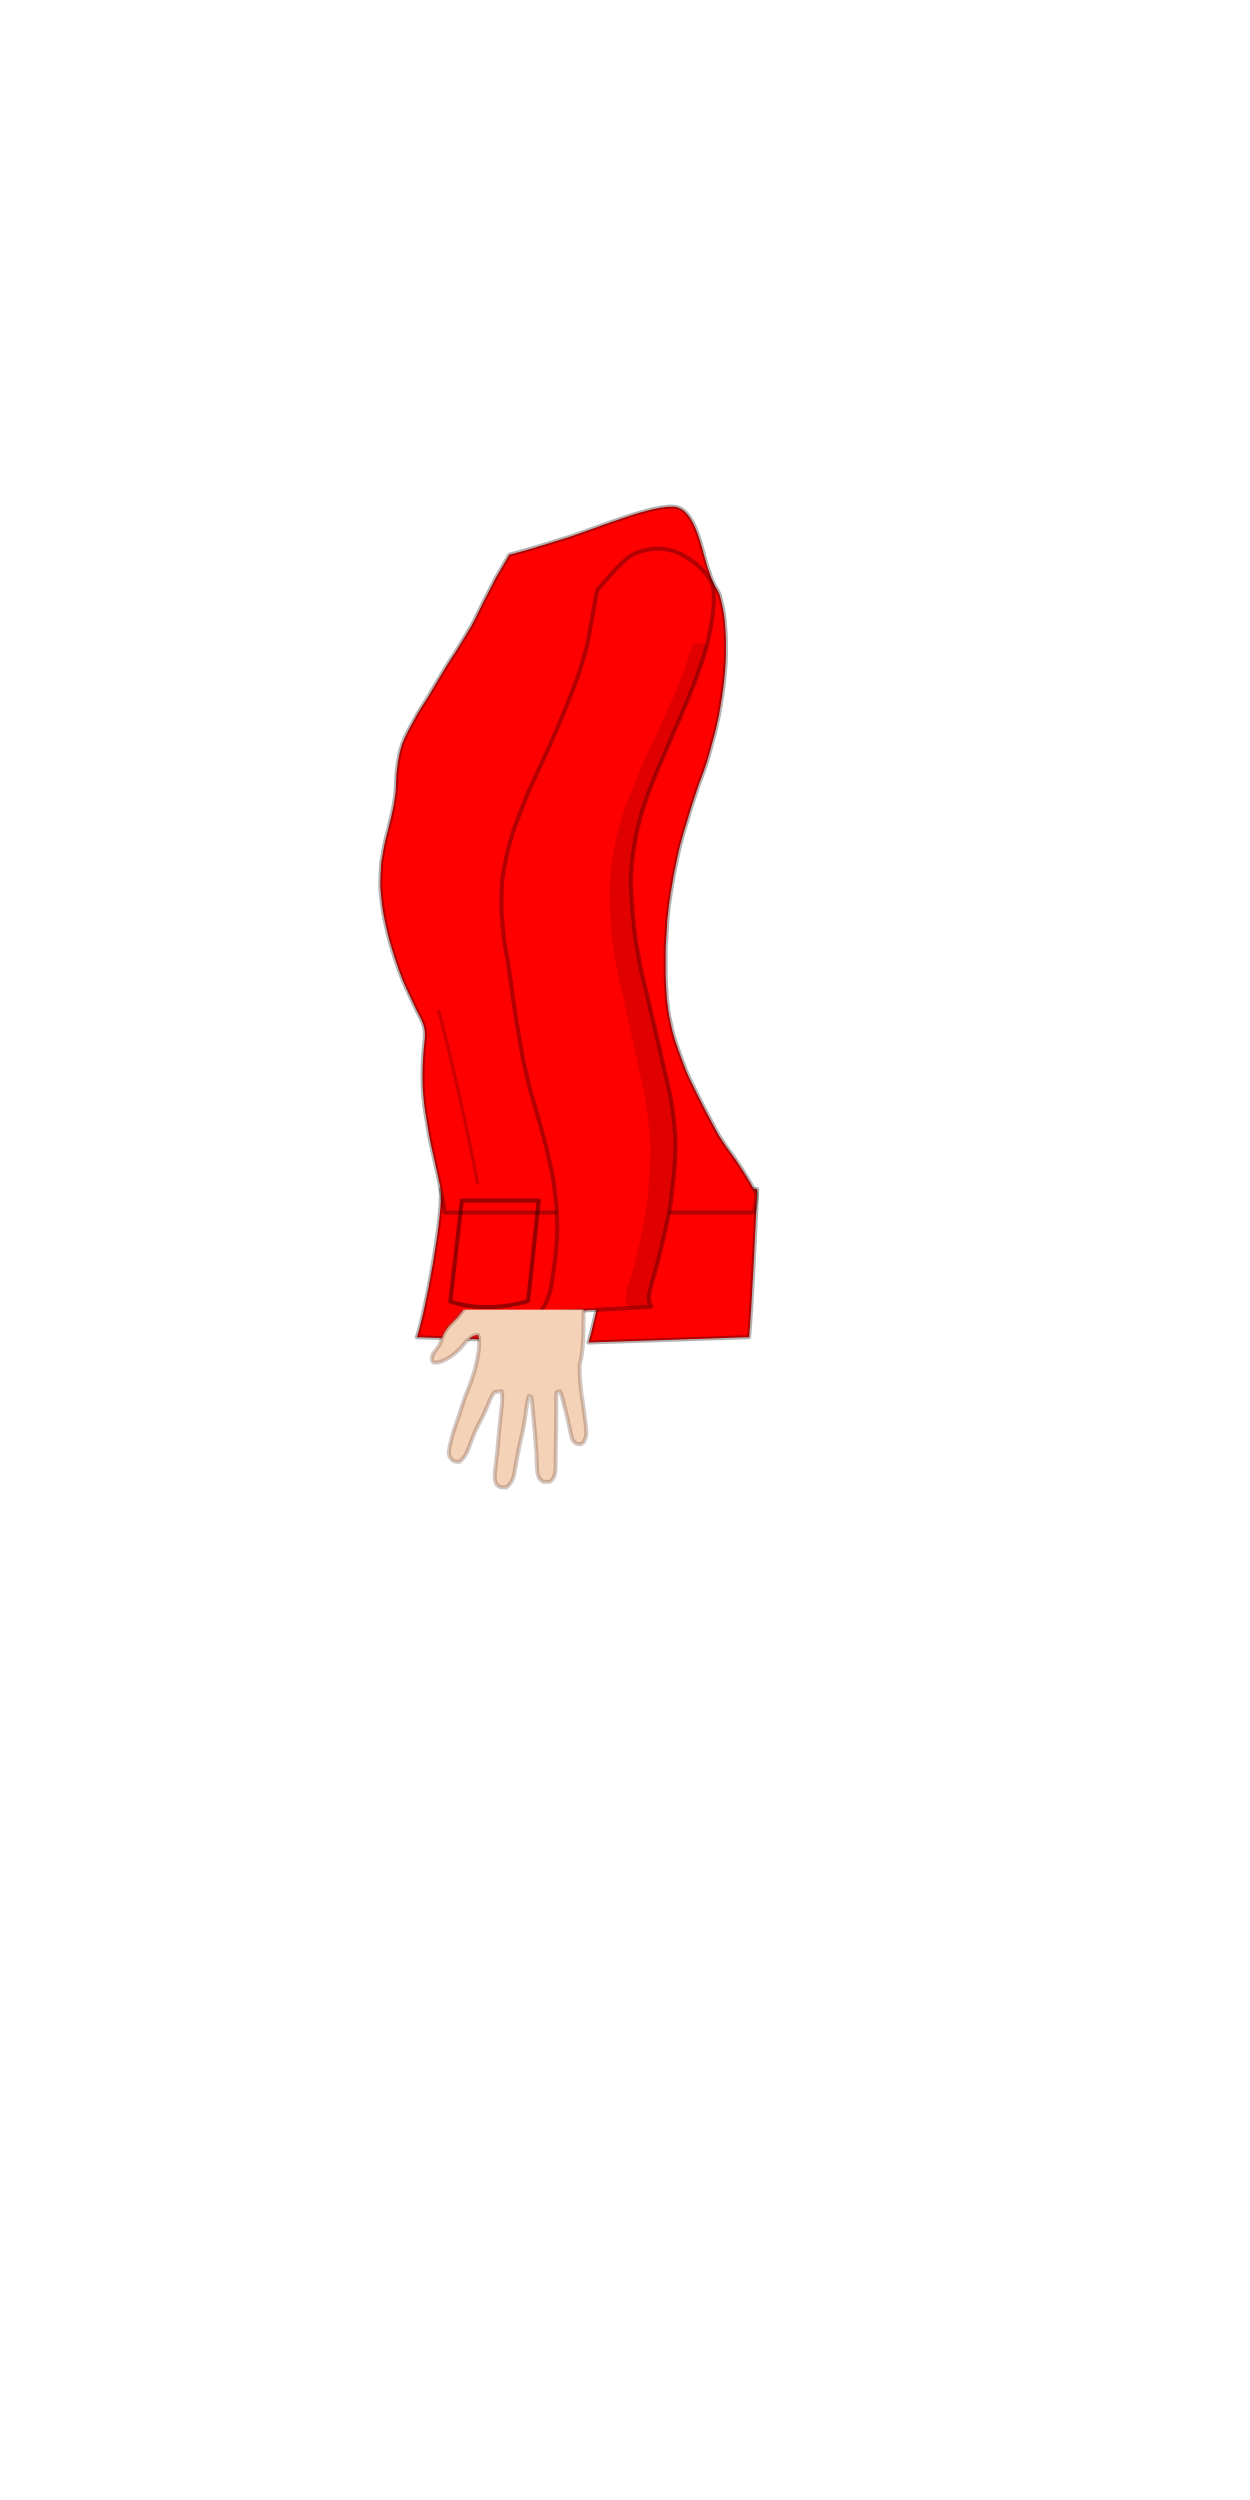
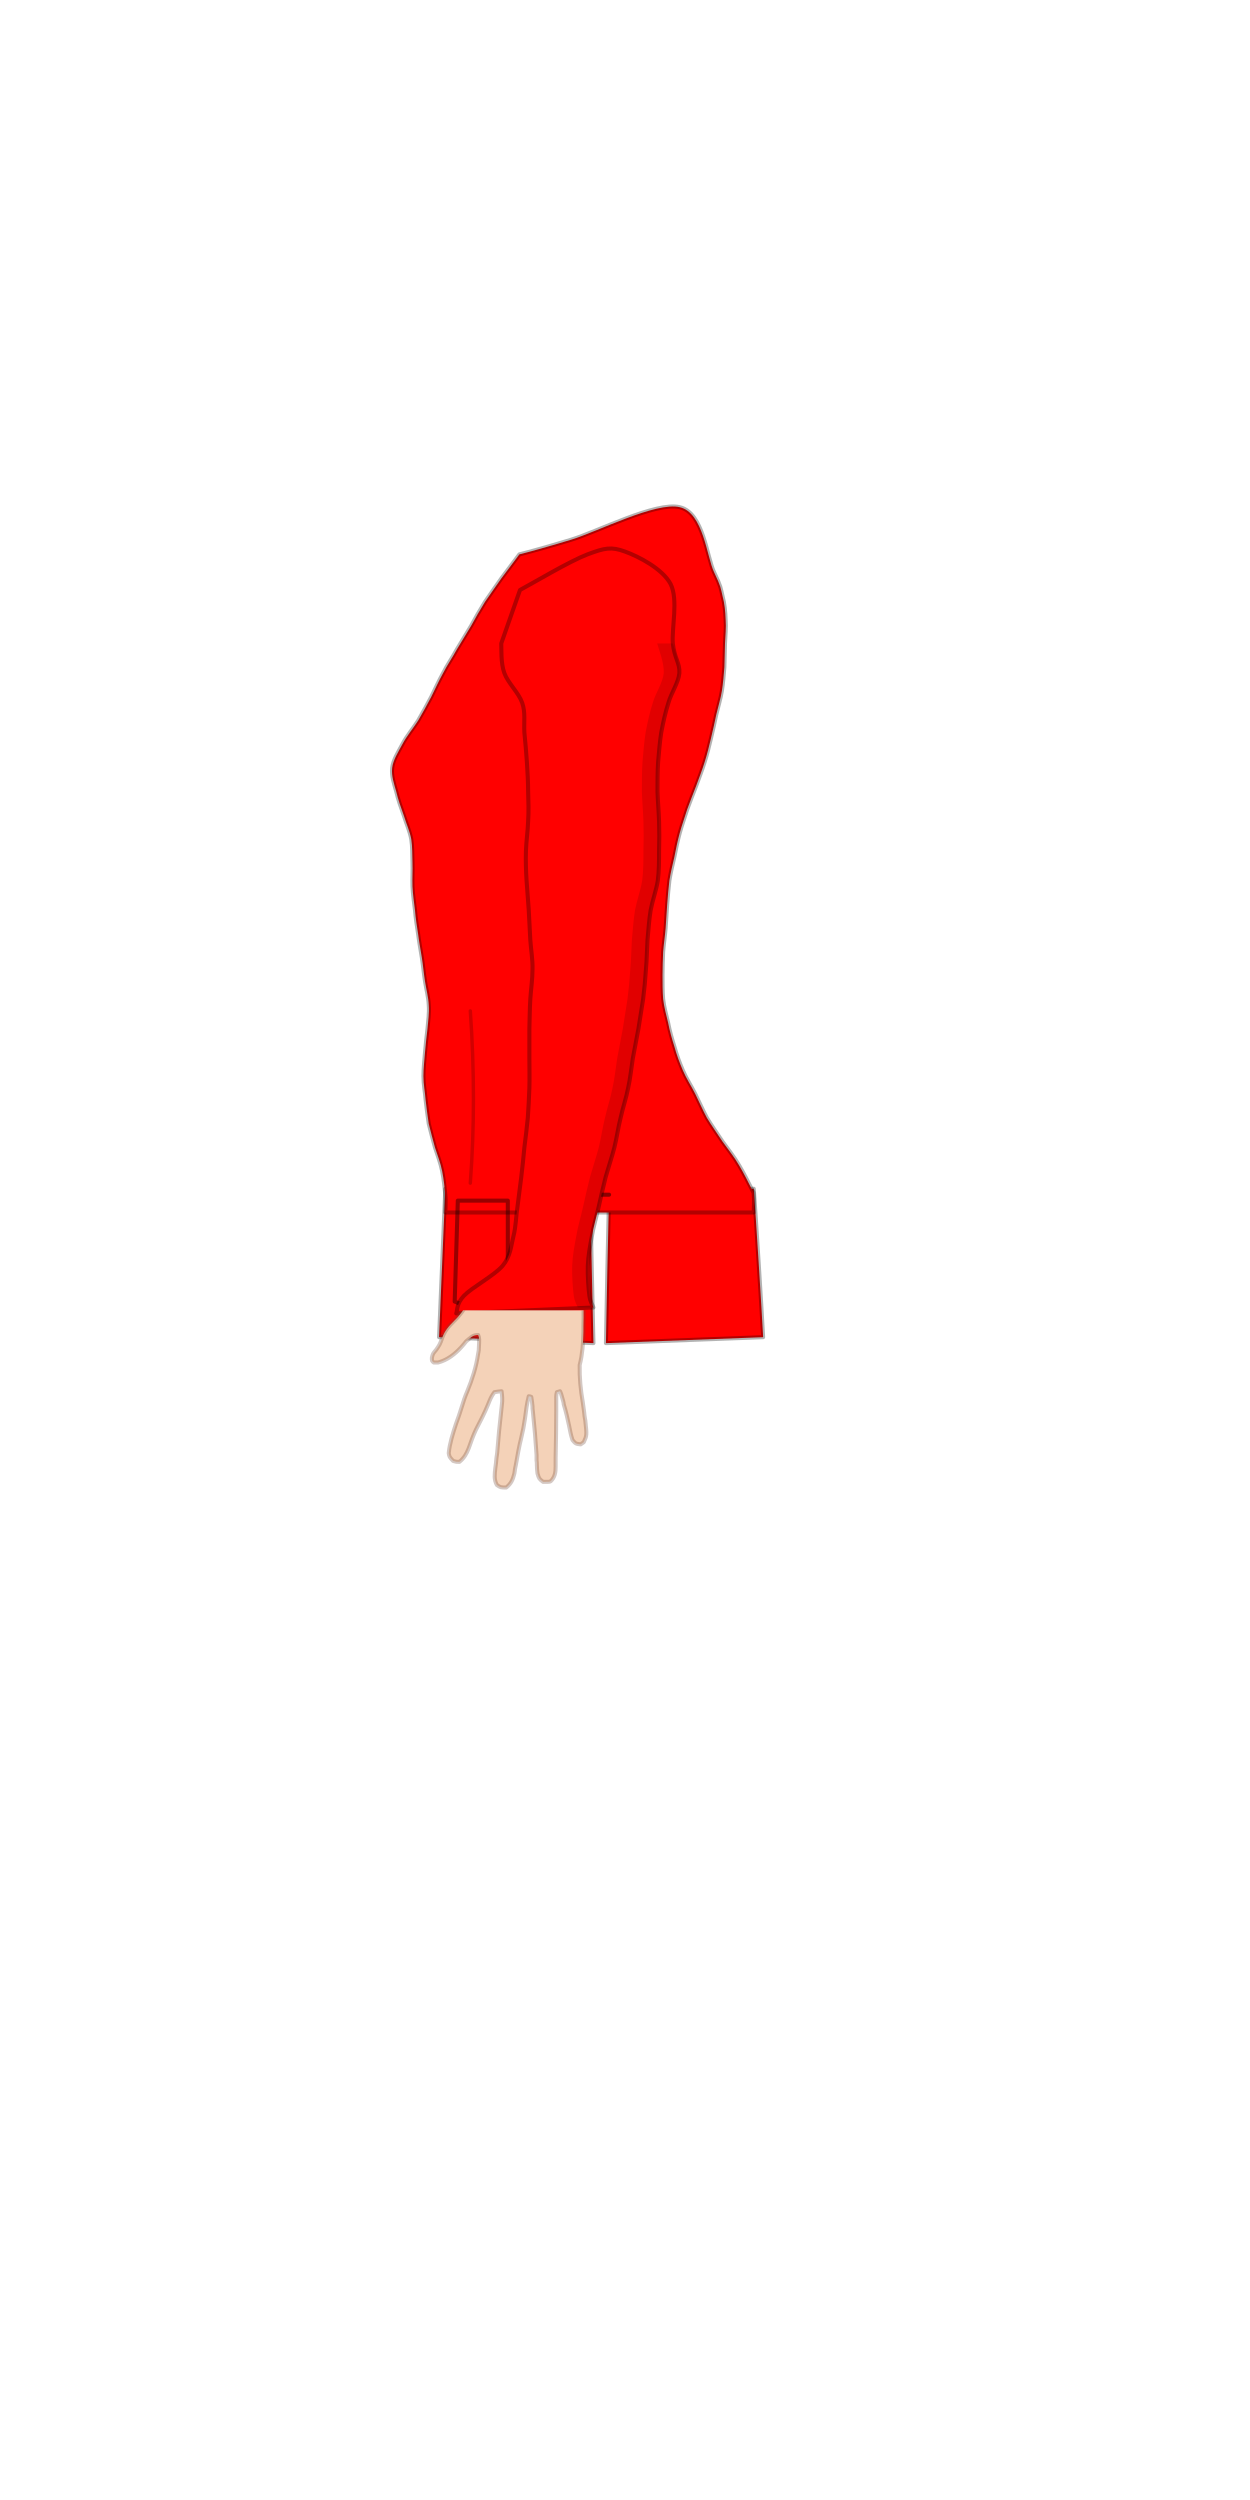
<svg xmlns="http://www.w3.org/2000/svg" viewBox="0 0 400 800">
  <g id="ao_ba_ba_nu_trai" stroke="#000" stroke-opacity="0.3" stroke-width="1.3" stroke-linejoin="round" stroke-linecap="round">
-     <path id="vat_sau" d="M 197.6 382.2 C 197.3 390.1 190.7 421.7 188.3 429.6 L 239.7 427.9 C 240.5 420.0 242.0 388.3 242.3 380.5 Z" fill="#FF0000" />
-     <path id="vat_truoc" d="M 141.0 380.5 C 141.9 388.3 136.1 420.0 133.4 427.9 L 182.2 429.6 C 184.2 421.7 188.6 390.1 188.2 382.2 Z" fill="#FF0000" />
-     <path id="than_ao" d="M 163.0 177.5 C 166.2 176.7 171.1 175.3 179.3 172.7 C 188.3 170.2 209.7 160.7 216.6 162.3 C 223.3 164.1 224.9 178.4 227.0 183.1 C 228.4 187.9 229.6 188.2 230.4 190.7 C 231.1 193.3 231.6 195.8 231.9 198.3 C 232.1 200.9 232.3 203.3 232.3 205.9 C 232.3 208.5 232.3 210.9 232.1 213.5 C 231.9 216.1 231.7 218.5 231.3 221.1 C 231.0 223.6 230.5 226.1 230.1 228.7 C 229.5 231.2 229.1 233.7 228.3 236.3 C 227.6 238.8 227.0 241.3 226.2 243.8 C 225.4 246.4 224.4 248.9 223.5 251.4 C 222.6 254.0 221.8 256.5 221.0 259.0 C 220.2 261.6 219.5 264.1 218.7 266.6 C 218.0 269.2 217.3 271.6 216.8 274.2 C 216.3 276.8 215.7 279.2 215.3 281.8 C 214.8 284.4 214.5 286.8 214.1 289.4 C 213.8 291.9 213.5 294.4 213.4 297.0 C 213.3 299.5 213.0 302.0 213.0 304.6 C 213.0 307.1 213.0 309.6 213.0 312.1 C 213.1 314.7 213.2 317.2 213.4 319.7 C 213.7 322.3 214.0 324.8 214.6 327.3 C 215.1 329.9 215.8 332.4 216.7 334.9 C 217.6 337.5 218.5 339.9 219.5 342.5 C 220.6 345.1 221.8 347.5 223.1 350.1 C 224.4 352.7 225.6 355.1 227.0 357.7 C 228.4 360.2 229.5 362.7 231.3 365.3 C 232.9 367.8 235.0 370.3 236.6 372.9 C 238.3 375.4 240.3 378.8 241.2 380.5 C 242.1 382.1 242.1 381.1 242.1 382.4 C 242.1 383.6 241.5 387.1 241.3 388.0 L 142.3 388.0 C 142.2 387.1 141.8 384.5 141.4 382.4 C 140.9 380.2 140.4 377.3 139.8 374.8 C 139.2 372.2 138.7 369.7 138.1 367.2 C 137.5 364.6 137.1 362.1 136.7 359.6 C 136.3 357.0 135.8 354.6 135.6 352.0 C 135.3 349.4 135.2 347.0 135.2 344.4 C 135.2 341.8 135.3 339.4 135.5 336.8 C 135.6 334.2 136.3 331.8 135.8 329.2 C 135.4 326.7 133.6 324.2 132.5 321.6 C 131.4 319.1 130.1 316.6 129.0 314.0 C 128.0 311.5 127.1 309.0 126.3 306.5 C 125.5 303.9 124.7 301.4 124.1 298.9 C 123.5 296.3 122.9 293.8 122.5 291.3 C 122.1 288.7 121.9 286.3 121.7 283.7 C 121.7 281.1 121.8 278.7 122.0 276.1 C 122.4 273.5 122.8 271.1 123.4 268.5 C 124.1 265.9 124.7 263.5 125.3 260.9 C 125.9 258.4 126.3 255.9 126.6 253.3 C 126.8 250.8 126.7 248.3 127.1 245.7 C 127.4 243.2 127.8 240.7 128.7 238.1 C 129.6 235.6 131.0 233.1 132.4 230.6 C 133.7 228.0 135.4 225.5 137.0 223.0 C 138.5 220.4 140.0 217.9 141.5 215.4 C 143.0 212.8 144.7 210.3 146.3 207.8 C 147.8 205.2 149.4 202.8 150.9 200.2 C 152.3 197.6 153.4 195.2 154.7 192.6 C 156.0 190.0 158.0 186.3 158.6 185.0 Z" fill="#FF0000" />
-     <path id="xe_ta" d="M 188.2 382.2 L 197.6 382.2" fill="none" stroke-opacity="0.45" />
-     <path id="tui" d="M 147.8 384.2 L 172.4 384.2 L 169.0 416.3 Q 155.9 420.2 144.1 416.5 Z" fill="none" stroke-opacity="0.4" />
-     <path id="nep_ao" d="M 140.4 323.5 Q 147.8 352.0 152.8 378.5" fill="none" stroke="#000" stroke-opacity="0.18" stroke-width="1.1" />
-     <path id="tay_ao" d="M 191.1 188.8 C 193.1 186.9 198.5 179.6 202.5 177.5 C 206.6 175.4 211.3 174.9 216.0 176.5 C 220.3 178.1 225.7 182.0 227.9 186.9 C 229.4 191.9 227.4 201.1 226.4 205.9 C 225.2 210.6 224.4 212.2 223.4 215.4 C 222.3 218.5 221.0 221.7 219.7 224.8 C 218.4 228.0 217.0 231.2 215.6 234.3 C 214.3 237.5 212.9 240.7 211.5 243.8 C 210.2 247.0 208.8 250.2 207.7 253.3 C 206.5 256.4 205.4 259.7 204.6 262.8 C 203.8 265.9 203.2 269.2 202.7 272.3 C 202.3 275.4 202.0 278.6 201.9 281.8 C 201.9 284.9 202.2 288.1 202.4 291.3 C 202.8 294.4 202.9 297.6 203.4 300.8 C 203.9 303.9 204.6 307.1 205.1 310.2 C 205.8 313.4 206.7 316.6 207.4 319.7 C 208.1 322.9 208.8 326.1 209.6 329.2 C 210.3 332.3 211.1 335.6 211.8 338.7 C 212.5 341.8 213.3 345.1 214.0 348.2 C 214.7 351.3 215.2 354.5 215.6 357.7 C 215.9 360.8 216.2 364.0 216.2 367.1 C 216.1 370.3 215.9 373.5 215.6 376.6 C 215.3 379.7 214.8 382.9 214.5 386.0 C 213.9 389.2 213.2 392.4 212.5 395.5 C 211.8 398.6 211.0 401.8 210.2 404.9 C 209.4 408.0 208.0 412.2 207.7 414.4 C 207.4 416.6 208.2 417.5 208.4 418.2 L 172.8 420.1 C 173.4 419.1 174.9 417.0 175.7 414.4 C 176.5 411.8 176.9 408.1 177.4 404.9 C 177.8 401.8 178.1 398.6 178.3 395.5 C 178.4 392.4 178.2 389.2 178.1 386.0 C 177.7 382.9 177.4 379.7 176.9 376.6 C 176.3 373.5 175.5 370.2 174.8 367.1 C 174.0 364.0 173.1 360.8 172.2 357.6 C 171.4 354.5 170.3 351.3 169.5 348.2 C 168.7 345.0 168.0 341.8 167.3 338.7 C 166.8 335.6 166.2 332.3 165.7 329.2 C 165.1 326.1 164.7 322.9 164.2 319.7 C 163.8 316.6 163.3 313.4 162.9 310.2 C 162.5 307.1 161.7 303.9 161.3 300.7 C 161.0 297.6 160.6 294.4 160.5 291.3 C 160.4 288.1 160.5 284.9 160.7 281.8 C 161.1 278.6 161.7 275.4 162.5 272.3 C 163.2 269.2 164.2 265.9 165.4 262.8 C 166.6 259.7 167.8 256.4 169.1 253.3 C 170.5 250.2 172.1 247.0 173.5 243.8 C 175.0 240.7 176.4 237.5 177.7 234.4 C 179.1 231.2 180.5 228.0 181.7 224.9 C 182.9 221.7 184.1 218.5 185.3 215.4 C 186.2 212.2 187.7 207.5 188.0 205.9 Z" fill="#FF0000" />
-     <path id="bong_tay" d="M 221.8 205.9 C 221.2 207.5 219.7 212.2 218.6 215.4 C 217.4 218.5 216.0 221.7 214.7 224.8 C 213.3 228.0 211.8 231.2 210.3 234.3 C 208.9 237.5 207.4 240.7 205.9 243.8 C 204.6 247.0 203.2 250.2 202.0 253.3 C 200.7 256.4 199.5 259.7 198.6 262.8 C 197.6 265.9 196.9 269.2 196.3 272.3 C 195.9 275.4 195.4 278.6 195.2 281.8 C 195.0 284.9 195.2 288.1 195.2 291.3 C 195.5 294.4 195.5 297.6 195.9 300.8 C 196.3 303.9 196.9 307.1 197.4 310.2 C 198.0 313.4 198.8 316.6 199.6 319.7 C 200.2 322.9 200.8 326.1 201.6 329.2 C 202.3 332.3 203.0 335.6 203.7 338.7 C 204.4 341.8 205.1 345.0 205.8 348.2 C 206.5 351.3 207.0 354.5 207.3 357.7 C 207.6 360.8 208.0 364.0 208.1 367.1 C 208.1 370.2 208.0 373.5 207.8 376.6 C 207.6 379.7 207.2 382.9 206.9 386.0 C 206.4 389.1 205.8 392.3 205.2 395.5 C 204.5 398.6 203.7 401.8 202.9 404.9 C 202.0 408.0 200.6 412.2 200.2 414.4 C 199.9 416.5 200.7 417.5 200.9 418.2 L 208.4 418.2 C 208.2 417.5 207.4 416.6 207.7 414.4 C 208.0 412.2 209.4 408.0 210.2 404.9 C 211.0 401.8 211.8 398.6 212.5 395.5 C 213.2 392.4 213.9 389.2 214.5 386.0 C 214.8 382.9 215.3 379.7 215.6 376.6 C 215.9 373.5 216.1 370.3 216.2 367.1 C 216.2 364.0 215.9 360.8 215.6 357.7 C 215.2 354.5 214.7 351.3 214.0 348.2 C 213.3 345.1 212.5 341.8 211.8 338.7 C 211.1 335.6 210.3 332.3 209.6 329.2 C 208.8 326.1 208.1 322.9 207.4 319.7 C 206.7 316.6 205.8 313.4 205.1 310.2 C 204.6 307.1 203.9 303.9 203.4 300.8 C 202.9 297.6 202.8 294.4 202.4 291.3 C 202.2 288.1 201.9 284.9 201.9 281.8 C 202.0 278.6 202.3 275.4 202.7 272.3 C 203.2 269.2 203.8 265.9 204.6 262.8 C 205.4 259.7 206.5 256.4 207.7 253.3 C 208.8 250.2 210.2 247.0 211.5 243.8 C 212.9 240.7 214.3 237.5 215.6 234.3 C 217.0 231.2 218.4 228.0 219.7 224.8 C 221.0 221.7 222.3 218.5 223.4 215.4 C 224.4 212.2 225.9 207.5 226.4 205.9 Z" fill="#000" fill-opacity="0.12" stroke="none" />
-     <clipPath id="ban_tay_cat">
-       <rect x="0" y="419.1" width="400" height="380.9" />
+     <path id="vat_sau" d="M 194.9 382.3 C 194.7 390.2 194.0 421.9 193.9 429.8 L 244.2 427.9 C 243.8 420.0 241.8 388.3 241.2 380.4 Z" fill="#FF0000" />
+     <path id="vat_truoc" d="M 142.5 380.4 C 142.2 388.3 140.8 420.0 140.5 427.9 L 189.9 429.8 C 189.7 421.9 189.0 390.2 188.9 382.3 Z" fill="#FF0000" />
+     <path id="than_ao" d="M 166.2 177.4 C 169.0 176.7 174.2 175.3 182.8 172.7 C 191.3 170.1 209.9 160.5 217.5 162.3 C 225.1 164.0 226.2 178.4 228.5 183.1 C 230.8 187.9 230.6 188.2 231.2 190.7 C 231.9 193.3 232.1 195.7 232.2 198.3 C 232.4 200.9 232.1 203.3 232.0 205.9 C 231.9 208.5 231.9 210.9 231.8 213.5 C 231.6 216.0 231.4 218.5 231.0 221.1 C 230.6 223.6 229.8 226.1 229.2 228.7 C 228.7 231.2 228.1 233.7 227.5 236.3 C 226.9 238.8 226.3 241.3 225.5 243.8 C 224.7 246.4 223.7 248.9 222.8 251.4 C 221.8 254.0 220.8 256.5 219.9 259.0 C 219.1 261.6 218.2 264.0 217.5 266.6 C 216.8 269.2 216.3 271.6 215.8 274.2 C 215.2 276.8 214.6 279.2 214.2 281.8 C 213.9 284.3 213.7 286.8 213.5 289.4 C 213.3 291.9 213.2 294.4 213.0 297.0 C 212.8 299.5 212.4 302.0 212.2 304.6 C 212.1 307.1 212.0 309.6 212.0 312.1 C 212.0 314.7 212.0 317.2 212.2 319.7 C 212.5 322.3 213.2 324.8 213.8 327.3 C 214.3 329.9 215.0 332.4 215.8 334.9 C 216.5 337.5 217.4 339.9 218.5 342.5 C 219.6 345.1 221.2 347.5 222.5 350.1 C 223.8 352.7 224.8 355.1 226.2 357.7 C 227.7 360.2 229.5 362.7 231.2 365.3 C 233.0 367.8 235.0 370.3 236.5 372.9 C 238.0 375.4 239.7 378.8 240.5 380.4 C 241.3 382.1 241.1 381.1 241.2 382.3 C 241.4 383.6 241.2 387.1 241.2 388.0 L 142.5 388.0 C 142.5 387.1 142.7 384.5 142.5 382.3 C 142.3 380.2 142.0 377.3 141.5 374.8 C 141.0 372.2 140.0 369.7 139.2 367.2 C 138.5 364.6 137.8 362.1 137.2 359.6 C 136.8 357.0 136.5 354.5 136.2 352.0 C 136.0 349.4 135.5 347.0 135.5 344.4 C 135.5 341.8 135.8 339.4 136.0 336.8 C 136.2 334.2 136.5 331.8 136.8 329.2 C 137.0 326.7 137.4 324.2 137.2 321.6 C 137.1 319.1 136.4 316.6 136.0 314.0 C 135.6 311.5 135.4 309.0 135.0 306.5 C 134.6 303.9 134.1 301.4 133.8 298.9 C 133.4 296.3 133.0 293.8 132.8 291.3 C 132.5 288.7 132.1 286.2 132.0 283.7 C 131.9 281.1 132.1 278.7 132.0 276.1 C 131.9 273.5 132.0 271.1 131.6 268.5 C 131.1 265.9 130.0 263.5 129.2 260.9 C 128.3 258.4 127.4 255.9 126.8 253.3 C 126.1 250.8 125.2 248.3 125.5 245.7 C 125.8 243.2 127.4 240.7 128.8 238.1 C 130.1 235.6 132.2 233.1 133.8 230.6 C 135.3 228.0 136.7 225.5 138.0 223.0 C 139.3 220.4 140.4 217.9 141.8 215.4 C 143.1 212.8 144.8 210.4 146.2 207.8 C 147.8 205.2 149.2 202.8 150.8 200.2 C 152.2 197.6 153.6 195.2 155.2 192.6 C 156.9 190.1 159.6 186.3 160.5 185.0 Z" fill="#FF0000" />
+     <path id="xe_ta" d="M 188.9 382.3 L 194.9 382.3" fill="none" stroke-opacity="0.45" />
+     <path id="tui" d="M 146.5 384.2 L 162.5 384.2 L 162.5 416.5 Q 154.5 420.3 145.5 416.5 Z" fill="none" stroke-opacity="0.4" />
+     <path id="nep_ao" d="M 150.5 323.5 Q 152.5 352.0 150.5 378.6" fill="none" stroke="#000" stroke-opacity="0.18" stroke-width="1.1" />
+     <path id="tay_ao" d="M 166.4 188.8 C 170.0 186.9 182.4 179.5 188.0 177.4 C 193.6 175.3 195.6 174.9 200.0 176.5 C 204.4 178.1 212.0 182.0 214.6 186.9 C 217.1 191.9 214.9 201.1 215.3 205.9 C 215.8 210.6 217.6 212.2 217.4 215.4 C 217.1 218.5 214.8 221.7 213.9 224.9 C 212.9 228.0 212.2 231.2 211.6 234.4 C 211.1 237.5 210.9 240.7 210.6 243.8 C 210.4 247.0 210.4 250.2 210.4 253.3 C 210.5 256.5 210.8 259.7 210.9 262.8 C 211.0 265.9 211.0 269.2 210.9 272.3 C 210.9 275.4 210.9 278.7 210.5 281.8 C 210.0 284.9 208.8 288.1 208.2 291.3 C 207.7 294.4 207.5 297.6 207.2 300.8 C 207.0 303.9 207.0 307.1 206.7 310.2 C 206.5 313.4 206.2 316.6 205.8 319.7 C 205.3 322.9 204.8 326.1 204.3 329.2 C 203.7 332.4 203.1 335.6 202.5 338.7 C 202.0 341.8 201.7 345.1 201.0 348.2 C 200.4 351.3 199.3 354.5 198.6 357.7 C 197.8 360.8 197.4 364.0 196.6 367.2 C 195.8 370.3 194.7 373.5 193.8 376.7 C 193.0 379.8 192.3 383.0 191.6 386.1 C 190.9 389.3 189.9 392.5 189.4 395.6 C 188.8 398.8 188.2 402.0 188.1 405.1 C 188.0 408.2 188.3 412.4 188.6 414.6 C 188.9 416.8 189.7 417.7 189.9 418.4 L 146.0 420.3 C 146.4 419.3 146.0 417.2 148.5 414.6 C 151.0 412.0 158.1 408.2 160.8 405.1 C 163.4 402.0 163.5 398.8 164.3 395.6 C 165.1 392.5 165.1 389.3 165.6 386.1 C 166.0 383.0 166.4 379.8 166.8 376.7 C 167.2 373.5 167.5 370.3 167.8 367.2 C 168.2 364.0 168.6 360.8 168.9 357.7 C 169.1 354.5 169.3 351.3 169.4 348.2 C 169.5 345.1 169.4 341.8 169.4 338.7 C 169.4 335.6 169.4 332.4 169.4 329.2 C 169.5 326.1 169.5 322.9 169.7 319.7 C 169.9 316.6 170.4 313.4 170.4 310.2 C 170.5 307.1 169.9 303.9 169.7 300.8 C 169.5 297.6 169.4 294.4 169.2 291.3 C 169.0 288.1 168.7 284.9 168.5 281.8 C 168.3 278.7 168.2 275.4 168.3 272.3 C 168.4 269.2 168.9 265.9 169.0 262.8 C 169.2 259.7 169.1 256.5 169.0 253.3 C 169.0 250.2 168.8 247.0 168.6 243.8 C 168.4 240.7 168.1 237.5 167.8 234.4 C 167.6 231.2 168.2 228.0 167.1 224.9 C 166.0 221.7 162.5 218.5 161.4 215.4 C 160.2 212.2 160.5 207.5 160.4 205.9 Z" fill="#FF0000" />
+     <path id="bong_tay" d="M 210.3 205.9 C 210.7 207.5 212.6 212.2 212.4 215.4 C 212.1 218.5 209.8 221.7 208.9 224.9 C 207.9 228.0 207.2 231.2 206.6 234.4 C 206.1 237.5 205.9 240.7 205.6 243.8 C 205.4 247.0 205.4 250.2 205.4 253.3 C 205.5 256.5 205.8 259.7 205.9 262.8 C 206.0 265.9 206.0 269.2 205.9 272.3 C 205.9 275.4 205.9 278.7 205.5 281.8 C 205.0 284.9 203.8 288.1 203.2 291.3 C 202.7 294.4 202.5 297.6 202.2 300.8 C 202.0 303.9 202.0 307.1 201.7 310.2 C 201.5 313.4 201.2 316.6 200.8 319.7 C 200.3 322.9 199.8 326.1 199.3 329.2 C 198.7 332.4 198.1 335.6 197.5 338.7 C 197.0 341.8 196.7 345.1 196.0 348.2 C 195.4 351.3 194.3 354.5 193.6 357.7 C 192.8 360.8 192.4 364.0 191.6 367.2 C 190.8 370.3 189.7 373.5 188.8 376.7 C 188.0 379.8 187.3 383.0 186.6 386.1 C 185.9 389.3 184.9 392.5 184.4 395.6 C 183.8 398.8 183.2 402.0 183.1 405.1 C 183.0 408.2 183.3 412.4 183.6 414.6 C 183.9 416.8 184.7 417.7 184.9 418.4 L 189.9 418.4 C 189.7 417.7 188.9 416.8 188.6 414.6 C 188.3 412.4 188.0 408.2 188.1 405.1 C 188.2 402.0 188.8 398.8 189.4 395.6 C 189.9 392.5 190.9 389.3 191.6 386.1 C 192.3 383.0 193.0 379.8 193.8 376.7 C 194.7 373.5 195.8 370.3 196.6 367.2 C 197.4 364.0 197.8 360.8 198.6 357.7 C 199.3 354.5 200.4 351.3 201.0 348.2 C 201.7 345.1 202.0 341.8 202.5 338.7 C 203.1 335.6 203.7 332.4 204.3 329.2 C 204.8 326.1 205.3 322.9 205.8 319.7 C 206.2 316.6 206.5 313.4 206.7 310.2 C 207.0 307.1 207.0 303.9 207.2 300.8 C 207.5 297.6 207.7 294.4 208.2 291.3 C 208.8 288.1 210.0 284.9 210.5 281.8 C 210.9 278.7 210.9 275.4 210.9 272.3 C 211.0 269.2 211.0 265.9 210.9 262.8 C 210.8 259.7 210.5 256.5 210.4 253.3 C 210.4 250.2 210.4 247.0 210.6 243.8 C 210.9 240.7 211.1 237.5 211.6 234.4 C 212.2 231.2 212.9 228.0 213.9 224.9 C 214.8 221.7 217.1 218.5 217.4 215.4 C 217.6 212.2 215.7 207.5 215.3 205.9 Z" fill="#000" fill-opacity="0.12" stroke="none" />
+     <clipPath id="cat_tay_ba_ba_nu">
+       <rect x="0" y="419.3" width="400" height="380.7" />
    </clipPath>
-     <g id="ban_tay" clip-path="url(#ban_tay_cat)" stroke="#6E4636" stroke-width="1.3" stroke-linejoin="round">
+     <g id="ban_tay" clip-path="url(#cat_tay_ba_ba_nu)" stroke="#6E4636" stroke-width="1.3" stroke-linejoin="round">
      <path d="M 203.2 184.5 C 205.9 186.7 208.3 189.0 209.0 192.6 C 209.0 193.8 209.0 193.8 208.5 195.2 C 208.6 195.6 208.7 195.9 208.8 196.2 C 210.5 196.0 210.5 196.0 212.2 195.2 C 212.7 195.3 213.1 195.4 213.5 195.5 C 213.6 201.2 213.3 206.6 212.4 212.2 C 212.2 213.8 212.2 213.8 212.2 215.2 C 213.2 215.1 214.1 214.9 215.0 214.8 C 215.4 216.3 214.5 217.3 213.8 218.8 C 212.4 222.2 211.6 225.7 210.8 229.2 C 210.8 229.5 210.8 229.5 210.4 230.8 C 208.9 237.3 208.4 243.8 208.4 250.6 C 208.4 250.7 208.4 250.7 208.4 251.7 C 208.4 253.6 208.5 255.4 208.6 257.3 C 208.8 260.6 208.8 263.9 208.8 267.2 C 208.8 267.8 208.8 268.4 208.8 269.1 C 208.8 285.0 208.8 285.0 205.8 292.0 C 205.2 294.7 204.9 297.1 205.0 299.8 C 205.1 306.2 204.7 312.4 203.7 318.8 C 203.7 319.3 203.6 319.8 203.5 320.4 C 202.7 325.6 201.8 330.9 200.9 336.1 C 200.7 337.7 200.4 339.3 200.1 340.8 C 199.3 345.9 198.3 350.8 197.0 355.7 C 196.5 357.8 196.0 359.9 195.6 362.1 C 195.0 365.6 194.0 368.9 193.0 372.2 C 184.9 399.4 184.9 399.4 186.4 412.8 C 186.8 416.7 186.8 420.6 186.7 424.5 C 186.7 425.1 186.7 425.6 186.7 426.2 C 186.6 429.8 186.4 433.3 185.5 436.8 C 185.4 440.8 185.8 444.8 186.5 448.8 C 186.6 449.8 186.8 450.7 186.9 451.7 C 187.0 452.7 187.1 453.7 187.3 454.6 C 187.8 459.3 187.8 459.3 186.8 461.5 C 186.4 461.8 186.1 462.0 185.8 462.2 C 184.2 462.0 184.2 462.0 183.2 460.8 C 182.7 459.3 182.4 457.8 182.1 456.2 C 181.6 453.9 181.1 451.6 180.4 449.4 C 180.4 449.0 180.3 448.7 180.2 448.3 C 179.5 445.8 179.5 445.8 179.2 445.2 C 178.9 445.3 178.6 445.4 178.2 445.5 C 177.9 446.5 178.0 447.4 178.0 448.4 C 178.0 448.9 178.0 449.4 178.0 449.8 C 178.0 450.3 178.0 450.8 178.0 451.3 C 178.0 456.4 177.9 461.4 177.8 466.5 C 177.8 467.4 177.8 468.4 177.8 469.3 C 177.8 471.1 177.6 472.7 176.2 474.0 C 175.8 474.2 175.8 474.2 173.8 474.2 C 172.5 473.2 172.5 473.2 172.0 471.5 C 171.9 470.6 171.8 469.8 171.8 468.9 C 171.8 468.4 171.8 467.8 171.7 467.3 C 171.7 466.7 171.7 466.2 171.7 465.6 C 171.4 460.9 171.0 456.2 170.5 451.5 C 170.4 451.0 170.4 450.6 170.4 450.1 C 170.3 449.0 170.2 448.0 170.0 447.0 C 169.8 446.9 169.5 446.8 169.2 446.8 C 168.6 449.1 168.3 451.5 168.0 453.9 C 167.7 456.0 167.3 458.1 166.8 460.1 C 166.1 462.9 165.6 465.8 165.1 468.6 C 165.0 469.1 164.9 469.6 164.8 470.1 C 164.7 470.6 164.7 471.1 164.6 471.5 C 164.1 473.5 163.6 474.7 162.0 476.0 C 160.2 476.0 160.2 476.0 159.0 475.2 C 158.0 473.4 158.3 471.7 158.5 469.8 C 158.6 469.3 158.6 468.8 158.7 468.3 C 158.8 467.2 158.9 466.0 159.1 464.9 C 159.3 462.6 159.5 460.3 159.7 458.0 C 160.0 455.2 160.3 452.4 160.6 449.5 C 160.8 448.1 160.7 446.7 160.5 445.2 C 159.4 445.3 159.4 445.3 158.2 445.5 C 157.2 446.8 156.8 447.9 156.2 449.4 C 155.1 452.1 153.7 454.8 152.3 457.5 C 151.4 459.4 150.7 461.4 150.0 463.4 C 149.3 465.2 148.5 466.6 147.0 467.8 C 146.0 467.8 146.0 467.8 145.0 467.5 C 143.8 466.2 143.8 466.2 143.6 465.0 C 143.9 461.8 144.9 458.8 145.9 455.7 C 146.2 454.8 146.6 453.8 146.9 452.9 C 148.7 447.2 148.7 447.2 149.5 445.3 C 151.1 441.4 152.4 437.4 153.0 433.2 C 153.1 432.9 153.1 432.5 153.2 432.1 C 153.4 428.2 153.4 428.2 153.0 427.2 C 151.2 427.2 150.6 428.1 149.2 429.2 C 148.7 429.9 148.1 430.5 147.6 431.1 C 145.6 433.3 143.2 435.2 140.2 436.0 C 139.8 436.0 139.2 436.0 138.8 436.0 C 138.2 435.5 138.2 435.5 138.2 434.5 C 138.5 433.2 138.5 433.2 139.6 431.9 C 140.6 430.5 140.9 429.9 141.4 428.4 C 142.2 425.9 143.6 424.4 145.4 422.6 C 147.2 420.9 148.4 419.0 149.8 417.0 C 151.7 414.3 153.6 412.2 156.3 410.4 C 156.8 410.1 157.2 409.8 157.6 409.5 C 158.3 409.0 159.1 408.5 159.9 408.0 C 163.4 405.6 165.6 403.2 166.8 399.0 C 166.9 398.2 167.0 397.4 167.1 396.6 C 167.2 396.1 167.2 395.6 167.3 395.1 C 167.7 392.3 168.0 389.6 168.3 386.8 C 169.2 379.6 169.2 379.6 169.6 376.8 C 171.2 364.5 172.6 352.0 172.2 339.6 C 171.8 322.5 171.8 322.5 172.8 316.6 C 173.6 311.6 172.8 306.2 172.4 301.2 C 172.2 298.7 172.1 296.1 172.0 293.6 C 171.8 290.7 171.6 287.9 171.2 285.0 C 171.0 281.4 170.9 277.8 170.9 274.2 C 170.9 273.9 170.9 273.9 170.9 272.5 C 170.9 269.3 171.1 266.2 171.6 263.0 C 172.8 254.3 171.3 244.9 170.4 236.3 C 170.1 232.2 169.8 228.2 169.7 224.2 C 169.6 221.1 169.6 221.1 168.5 220.0 C 167.3 219.2 166.0 218.5 164.8 217.8 C 164.4 217.5 164.1 217.2 163.8 217.0 C 163.8 215.8 163.8 215.8 164.5 214.8 C 164.5 212.7 163.9 210.9 163.3 209.0 C 163.0 208.0 163.0 208.0 163.0 206.0 C 164.1 205.0 165.0 204.5 166.3 204.0 C 166.7 203.8 167.1 203.7 167.5 203.5 C 167.8 201.8 167.8 200.2 167.8 198.5 C 167.8 198.2 167.8 197.8 167.8 197.4 C 167.8 194.9 167.8 194.9 167.2 193.8 C 167.3 190.0 169.4 187.9 171.9 185.3 C 180.8 178.6 193.9 178.8 203.2 184.5 Z" fill="#F4D2B8" />
      <path fill="#DEA585" fill-opacity="0.4" stroke="none" d="" />
    </g>
  </g>
</svg>
